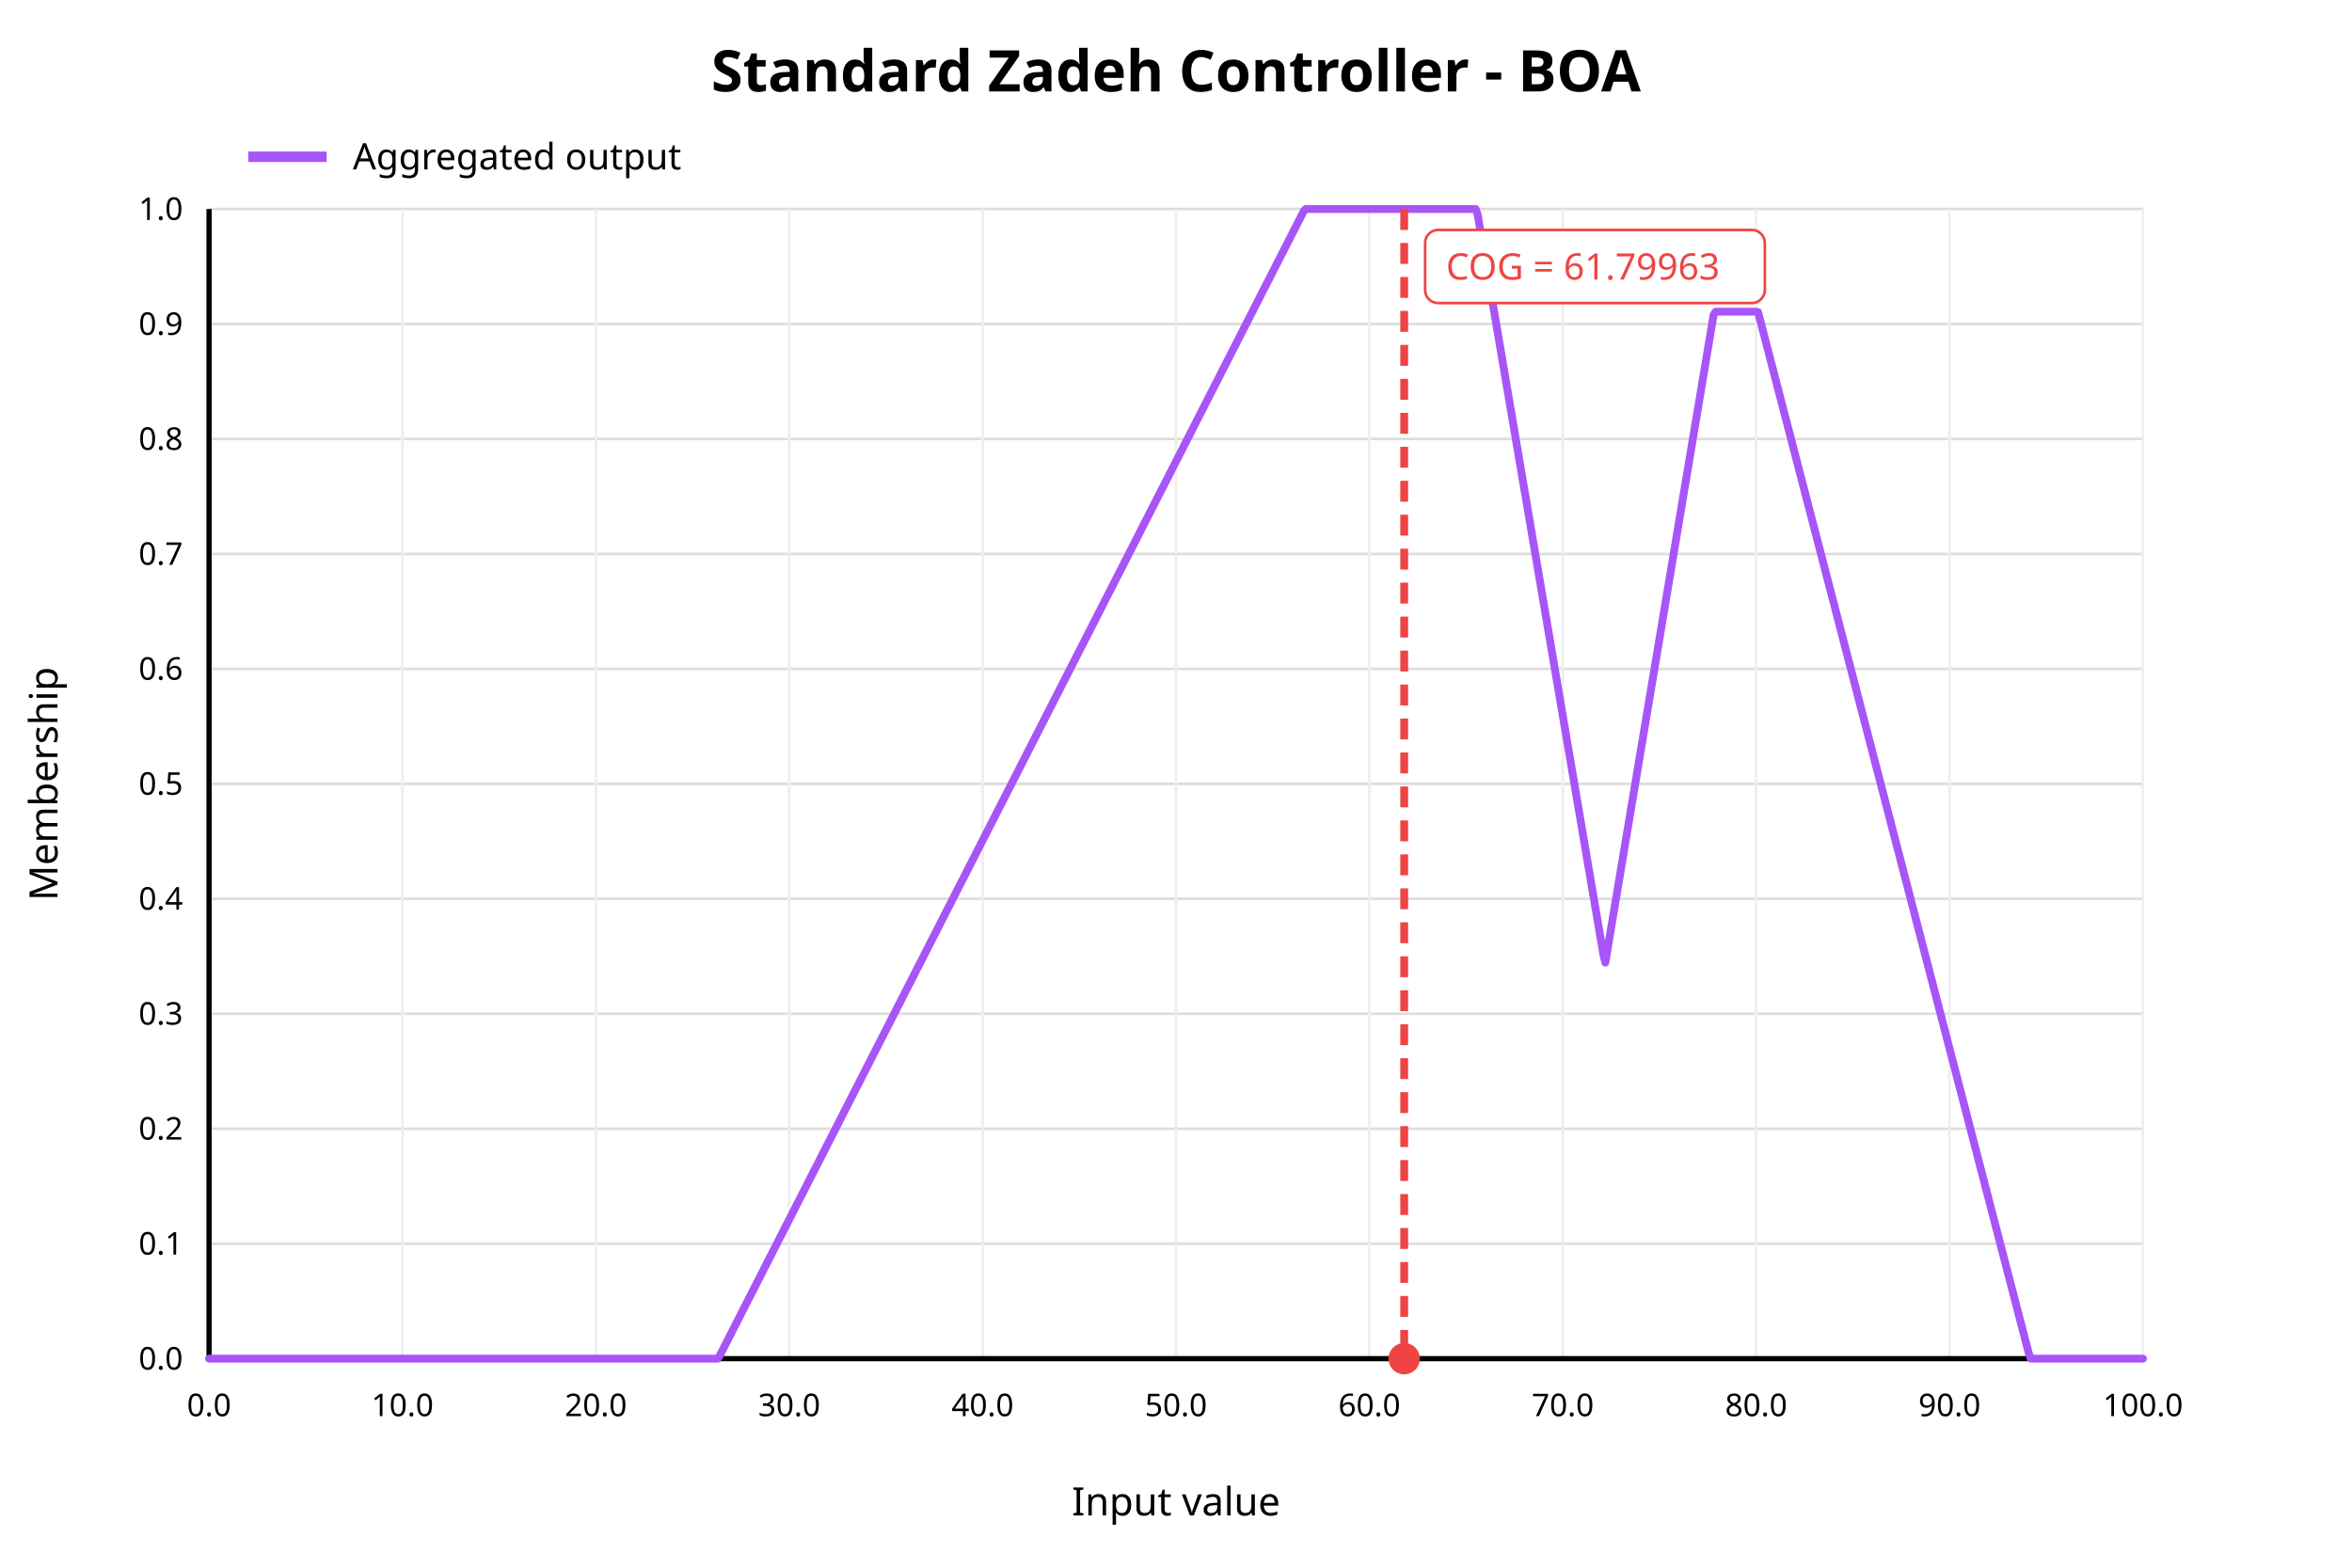
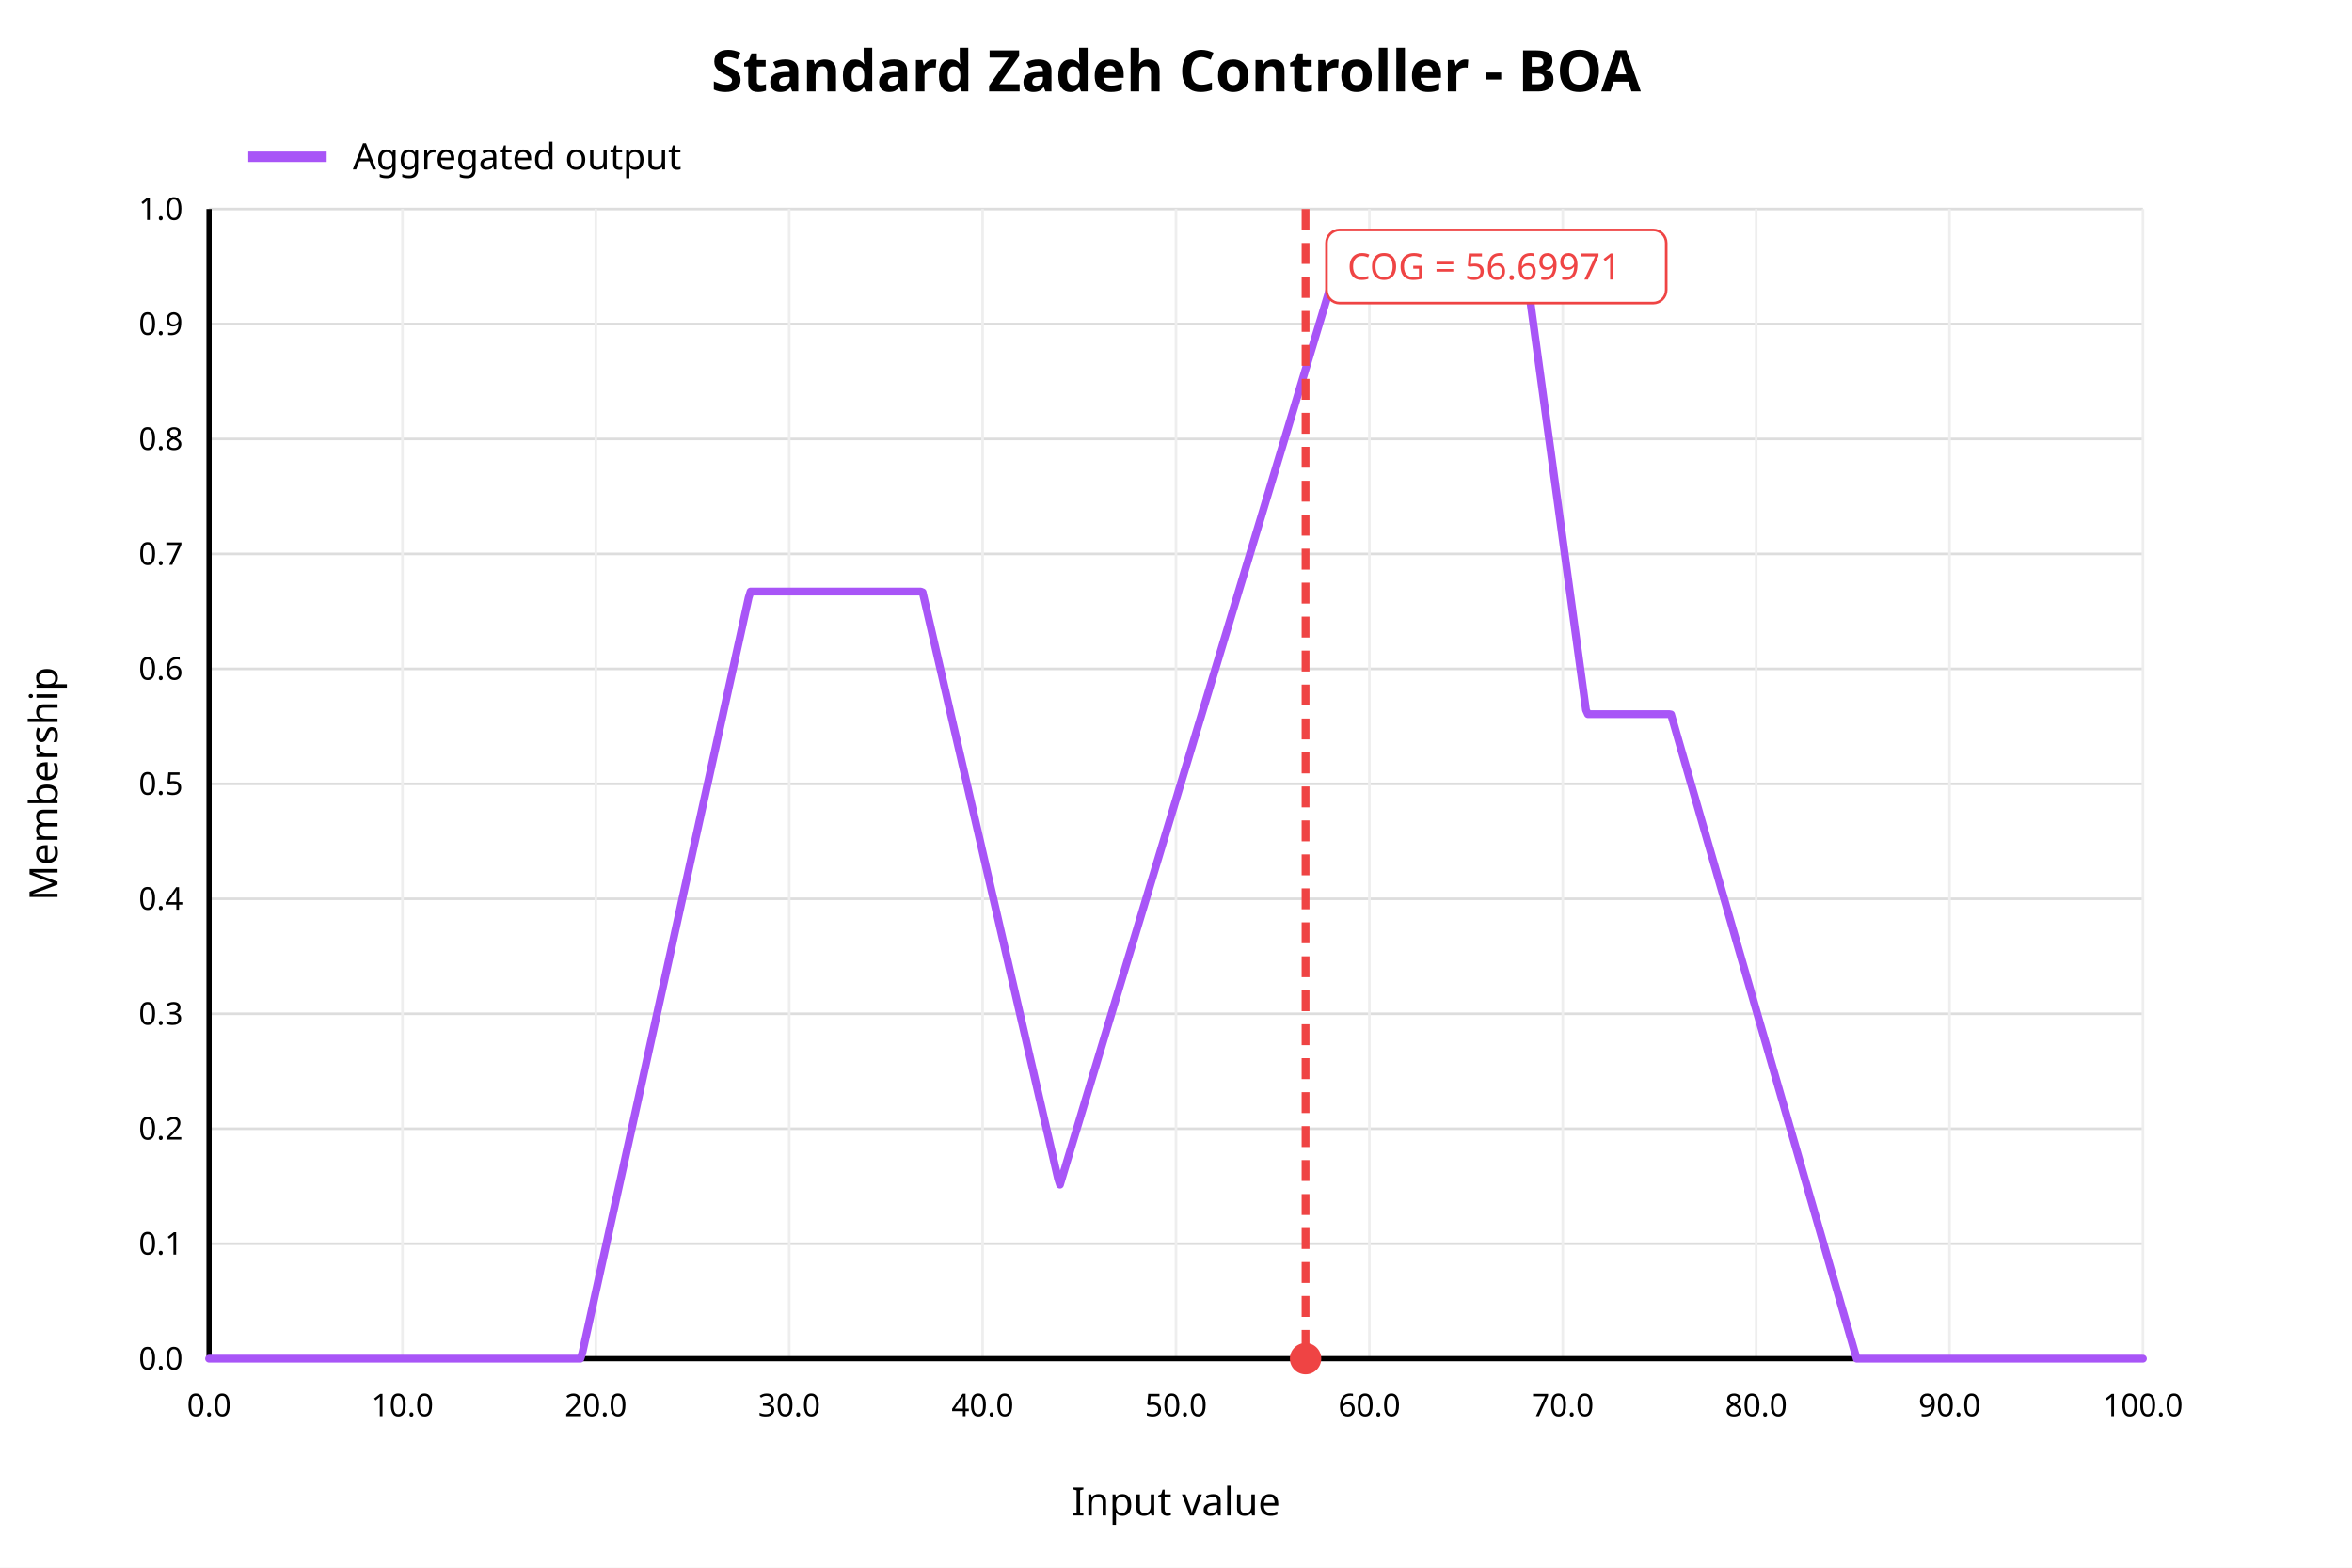
<svg xmlns="http://www.w3.org/2000/svg" width="900" height="600" viewBox="0 0 900 600">
  <rect x="0" y="0" width="900" height="600" fill="white" />
  <text x="450" y="35" text-anchor="middle" font-family="sans-serif" font-size="22" font-weight="bold" fill="black">Standard Zadeh Controller - BOA</text>
  <line x1="80" y1="520.00" x2="820" y2="520.00" stroke="#dddddd" stroke-width="1" />
  <text x="70" y="520.00" text-anchor="end" dominant-baseline="middle" font-family="sans-serif" font-size="12" fill="black">0.0</text>
  <line x1="80" y1="476.00" x2="820" y2="476.00" stroke="#dddddd" stroke-width="1" />
  <text x="70" y="476.00" text-anchor="end" dominant-baseline="middle" font-family="sans-serif" font-size="12" fill="black">0.1</text>
  <line x1="80" y1="432.00" x2="820" y2="432.00" stroke="#dddddd" stroke-width="1" />
  <text x="70" y="432.00" text-anchor="end" dominant-baseline="middle" font-family="sans-serif" font-size="12" fill="black">0.2</text>
  <line x1="80" y1="388.00" x2="820" y2="388.00" stroke="#dddddd" stroke-width="1" />
  <text x="70" y="388.00" text-anchor="end" dominant-baseline="middle" font-family="sans-serif" font-size="12" fill="black">0.3</text>
  <line x1="80" y1="344.00" x2="820" y2="344.00" stroke="#dddddd" stroke-width="1" />
  <text x="70" y="344.00" text-anchor="end" dominant-baseline="middle" font-family="sans-serif" font-size="12" fill="black">0.4</text>
  <line x1="80" y1="300.00" x2="820" y2="300.00" stroke="#dddddd" stroke-width="1" />
  <text x="70" y="300.00" text-anchor="end" dominant-baseline="middle" font-family="sans-serif" font-size="12" fill="black">0.5</text>
  <line x1="80" y1="256.00" x2="820" y2="256.00" stroke="#dddddd" stroke-width="1" />
  <text x="70" y="256.00" text-anchor="end" dominant-baseline="middle" font-family="sans-serif" font-size="12" fill="black">0.6</text>
  <line x1="80" y1="212.00" x2="820" y2="212.00" stroke="#dddddd" stroke-width="1" />
  <text x="70" y="212.00" text-anchor="end" dominant-baseline="middle" font-family="sans-serif" font-size="12" fill="black">0.7</text>
  <line x1="80" y1="168.00" x2="820" y2="168.00" stroke="#dddddd" stroke-width="1" />
  <text x="70" y="168.00" text-anchor="end" dominant-baseline="middle" font-family="sans-serif" font-size="12" fill="black">0.8</text>
  <line x1="80" y1="124.00" x2="820" y2="124.00" stroke="#dddddd" stroke-width="1" />
  <text x="70" y="124.00" text-anchor="end" dominant-baseline="middle" font-family="sans-serif" font-size="12" fill="black">0.9</text>
  <line x1="80" y1="80.00" x2="820" y2="80.00" stroke="#dddddd" stroke-width="1" />
  <text x="70" y="80.00" text-anchor="end" dominant-baseline="middle" font-family="sans-serif" font-size="12" fill="black">1.0</text>
  <line x1="80.00" y1="80" x2="80.00" y2="520" stroke="#eeeeee" stroke-width="1" />
  <text x="80.00" y="542" text-anchor="middle" font-family="sans-serif" font-size="12" fill="black">0.0</text>
  <line x1="154.00" y1="80" x2="154.00" y2="520" stroke="#eeeeee" stroke-width="1" />
  <text x="154.00" y="542" text-anchor="middle" font-family="sans-serif" font-size="12" fill="black">10.0</text>
  <line x1="228.00" y1="80" x2="228.00" y2="520" stroke="#eeeeee" stroke-width="1" />
  <text x="228.00" y="542" text-anchor="middle" font-family="sans-serif" font-size="12" fill="black">20.0</text>
  <line x1="302.00" y1="80" x2="302.00" y2="520" stroke="#eeeeee" stroke-width="1" />
  <text x="302.00" y="542" text-anchor="middle" font-family="sans-serif" font-size="12" fill="black">30.0</text>
  <line x1="376.00" y1="80" x2="376.00" y2="520" stroke="#eeeeee" stroke-width="1" />
  <text x="376.00" y="542" text-anchor="middle" font-family="sans-serif" font-size="12" fill="black">40.0</text>
  <line x1="450.00" y1="80" x2="450.00" y2="520" stroke="#eeeeee" stroke-width="1" />
  <text x="450.00" y="542" text-anchor="middle" font-family="sans-serif" font-size="12" fill="black">50.0</text>
  <line x1="524.00" y1="80" x2="524.00" y2="520" stroke="#eeeeee" stroke-width="1" />
  <text x="524.00" y="542" text-anchor="middle" font-family="sans-serif" font-size="12" fill="black">60.0</text>
  <line x1="598.00" y1="80" x2="598.00" y2="520" stroke="#eeeeee" stroke-width="1" />
  <text x="598.00" y="542" text-anchor="middle" font-family="sans-serif" font-size="12" fill="black">70.0</text>
  <line x1="672.00" y1="80" x2="672.00" y2="520" stroke="#eeeeee" stroke-width="1" />
  <text x="672.00" y="542" text-anchor="middle" font-family="sans-serif" font-size="12" fill="black">80.0</text>
  <line x1="746.00" y1="80" x2="746.00" y2="520" stroke="#eeeeee" stroke-width="1" />
  <text x="746.00" y="542" text-anchor="middle" font-family="sans-serif" font-size="12" fill="black">90.0</text>
  <line x1="820.00" y1="80" x2="820.00" y2="520" stroke="#eeeeee" stroke-width="1" />
  <text x="820.00" y="542" text-anchor="middle" font-family="sans-serif" font-size="12" fill="black">100.0</text>
  <line x1="80" y1="520" x2="820" y2="520" stroke="black" stroke-width="2" />
  <line x1="80" y1="80" x2="80" y2="520" stroke="black" stroke-width="2" />
  <text x="450" y="580" text-anchor="middle" font-family="sans-serif" font-size="15" fill="black">Input value</text>
  <text x="22" y="300" text-anchor="middle" font-family="sans-serif" font-size="15" fill="black" transform="rotate(-90 22 300)">Membership</text>
-   <polyline fill="none" stroke="#a855f7" stroke-width="3" stroke-linejoin="round" stroke-linecap="round" points="80.00,520.00 80.74,520.00 81.48,520.00 82.22,520.00 82.96,520.00 83.70,520.00 84.44,520.00 85.18,520.00 85.92,520.00 86.66,520.00 87.40,520.00 88.14,520.00 88.88,520.00 89.62,520.00 90.36,520.00 91.10,520.00 91.84,520.00 92.58,520.00 93.32,520.00 94.06,520.00 94.80,520.00 95.54,520.00 96.28,520.00 97.02,520.00 97.76,520.00 98.50,520.00 99.24,520.00 99.98,520.00 100.72,520.00 101.46,520.00 102.20,520.00 102.94,520.00 103.68,520.00 104.42,520.00 105.16,520.00 105.90,520.00 106.64,520.00 107.38,520.00 108.12,520.00 108.86,520.00 109.60,520.00 110.34,520.00 111.08,520.00 111.82,520.00 112.56,520.00 113.30,520.00 114.04,520.00 114.78,520.00 115.52,520.00 116.26,520.00 117.00,520.00 117.74,520.00 118.48,520.00 119.22,520.00 119.96,520.00 120.70,520.00 121.44,520.00 122.18,520.00 122.92,520.00 123.66,520.00 124.40,520.00 125.14,520.00 125.88,520.00 126.62,520.00 127.36,520.00 128.10,520.00 128.84,520.00 129.58,520.00 130.32,520.00 131.06,520.00 131.80,520.00 132.54,520.00 133.28,520.00 134.02,520.00 134.76,520.00 135.50,520.00 136.24,520.00 136.98,520.00 137.72,520.00 138.46,520.00 139.20,520.00 139.94,520.00 140.68,520.00 141.42,520.00 142.16,520.00 142.90,520.00 143.64,520.00 144.38,520.00 145.12,520.00 145.86,520.00 146.60,520.00 147.34,520.00 148.08,520.00 148.82,520.00 149.56,520.00 150.30,520.00 151.04,520.00 151.78,520.00 152.52,520.00 153.26,520.00 154.00,520.00 154.74,520.00 155.48,520.00 156.22,520.00 156.96,520.00 157.70,520.00 158.44,520.00 159.18,520.00 159.92,520.00 160.66,520.00 161.40,520.00 162.14,520.00 162.88,520.00 163.62,520.00 164.36,520.00 165.10,520.00 165.84,520.00 166.58,520.00 167.32,520.00 168.06,520.00 168.80,520.00 169.54,520.00 170.28,520.00 171.02,520.00 171.76,520.00 172.50,520.00 173.24,520.00 173.98,520.00 174.72,520.00 175.46,520.00 176.20,520.00 176.94,520.00 177.68,520.00 178.42,520.00 179.16,520.00 179.90,520.00 180.64,520.00 181.38,520.00 182.12,520.00 182.86,520.00 183.60,520.00 184.34,520.00 185.08,520.00 185.82,520.00 186.56,520.00 187.30,520.00 188.04,520.00 188.78,520.00 189.52,520.00 190.26,520.00 191.00,520.00 191.74,520.00 192.48,520.00 193.22,520.00 193.96,520.00 194.70,520.00 195.44,520.00 196.18,520.00 196.92,520.00 197.66,520.00 198.40,520.00 199.14,520.00 199.88,520.00 200.62,520.00 201.36,520.00 202.10,520.00 202.84,520.00 203.58,520.00 204.32,520.00 205.06,520.00 205.80,520.00 206.54,520.00 207.28,520.00 208.02,520.00 208.76,520.00 209.50,520.00 210.24,520.00 210.98,520.00 211.72,520.00 212.46,520.00 213.20,520.00 213.94,520.00 214.68,520.00 215.42,520.00 216.16,520.00 216.90,520.00 217.64,520.00 218.38,520.00 219.12,520.00 219.86,520.00 220.60,520.00 221.34,520.00 222.08,520.00 222.82,520.00 223.56,520.00 224.30,520.00 225.04,520.00 225.78,520.00 226.52,520.00 227.26,520.00 228.00,520.00 228.74,520.00 229.48,520.00 230.22,520.00 230.96,520.00 231.70,520.00 232.44,520.00 233.18,520.00 233.92,520.00 234.66,520.00 235.40,520.00 236.14,520.00 236.88,520.00 237.62,520.00 238.36,520.00 239.10,520.00 239.84,520.00 240.58,520.00 241.32,520.00 242.06,520.00 242.80,520.00 243.54,520.00 244.28,520.00 245.02,520.00 245.76,520.00 246.50,520.00 247.24,520.00 247.98,520.00 248.72,520.00 249.46,520.00 250.20,520.00 250.94,520.00 251.68,520.00 252.42,520.00 253.16,520.00 253.90,520.00 254.64,520.00 255.38,520.00 256.12,520.00 256.86,520.00 257.60,520.00 258.34,520.00 259.08,520.00 259.82,520.00 260.56,520.00 261.30,520.00 262.04,520.00 262.78,520.00 263.52,520.00 264.26,520.00 265.00,520.00 265.74,520.00 266.48,520.00 267.22,520.00 267.96,520.00 268.70,520.00 269.44,520.00 270.18,520.00 270.92,520.00 271.66,520.00 272.40,520.00 273.14,520.00 273.88,520.00 274.62,520.00 275.36,518.95 276.10,517.50 276.84,516.05 277.58,514.60 278.32,513.15 279.06,511.70 279.80,510.25 280.54,508.80 281.28,507.35 282.02,505.90 282.76,504.45 283.50,502.99 284.24,501.54 284.98,500.09 285.72,498.64 286.46,497.19 287.20,495.74 287.94,494.29 288.68,492.84 289.42,491.39 290.16,489.94 290.90,488.49 291.64,487.04 292.38,485.59 293.12,484.14 293.86,482.69 294.60,481.24 295.34,479.79 296.08,478.33 296.82,476.88 297.56,475.43 298.30,473.98 299.04,472.53 299.78,471.08 300.52,469.63 301.26,468.18 302.00,466.73 302.74,465.28 303.48,463.83 304.22,462.38 304.96,460.93 305.70,459.48 306.44,458.03 307.18,456.58 307.92,455.13 308.66,453.67 309.40,452.22 310.14,450.77 310.88,449.32 311.62,447.87 312.36,446.42 313.10,444.97 313.84,443.52 314.58,442.07 315.32,440.62 316.06,439.17 316.80,437.72 317.54,436.27 318.28,434.82 319.02,433.37 319.76,431.92 320.50,430.47 321.24,429.02 321.98,427.56 322.72,426.11 323.46,424.66 324.20,423.21 324.94,421.76 325.68,420.31 326.42,418.86 327.16,417.41 327.90,415.96 328.64,414.51 329.38,413.06 330.12,411.61 330.86,410.16 331.60,408.71 332.34,407.26 333.08,405.81 333.82,404.36 334.56,402.90 335.30,401.45 336.04,400.00 336.78,398.55 337.52,397.10 338.26,395.65 339.00,394.20 339.74,392.75 340.48,391.30 341.22,389.85 341.96,388.40 342.70,386.95 343.44,385.50 344.18,384.05 344.92,382.60 345.66,381.15 346.40,379.70 347.14,378.24 347.88,376.79 348.62,375.34 349.36,373.89 350.10,372.44 350.84,370.99 351.58,369.54 352.32,368.09 353.06,366.64 353.80,365.19 354.54,363.74 355.28,362.29 356.02,360.84 356.76,359.39 357.50,357.94 358.24,356.49 358.98,355.04 359.72,353.58 360.46,352.13 361.20,350.68 361.94,349.23 362.68,347.78 363.42,346.33 364.16,344.88 364.90,343.43 365.64,341.98 366.38,340.53 367.12,339.08 367.86,337.63 368.60,336.18 369.34,334.73 370.08,333.28 370.82,331.83 371.56,330.38 372.30,328.92 373.04,327.47 373.78,326.02 374.52,324.57 375.26,323.12 376.00,321.67 376.74,320.22 377.48,318.77 378.22,317.32 378.96,315.87 379.70,314.42 380.44,312.97 381.18,311.52 381.92,310.07 382.66,308.62 383.40,307.17 384.14,305.72 384.88,304.27 385.62,302.81 386.36,301.36 387.10,299.91 387.84,298.46 388.58,297.01 389.32,295.56 390.06,294.11 390.80,292.66 391.54,291.21 392.28,289.76 393.02,288.31 393.76,286.86 394.50,285.41 395.24,283.96 395.98,282.51 396.72,281.06 397.46,279.61 398.20,278.15 398.94,276.70 399.68,275.25 400.42,273.80 401.16,272.35 401.90,270.90 402.64,269.45 403.38,268.00 404.12,266.55 404.86,265.10 405.60,263.65 406.34,262.20 407.08,260.75 407.82,259.30 408.56,257.85 409.30,256.40 410.04,254.95 410.78,253.49 411.52,252.04 412.26,250.59 413.00,249.14 413.74,247.69 414.48,246.24 415.22,244.79 415.96,243.34 416.70,241.89 417.44,240.44 418.18,238.99 418.92,237.54 419.66,236.09 420.40,234.64 421.14,233.19 421.88,231.74 422.62,230.29 423.36,228.83 424.10,227.38 424.84,225.93 425.58,224.48 426.32,223.03 427.06,221.58 427.80,220.13 428.54,218.68 429.28,217.23 430.02,215.78 430.76,214.33 431.50,212.88 432.24,211.43 432.98,209.98 433.72,208.53 434.46,207.08 435.20,205.63 435.94,204.17 436.68,202.72 437.42,201.27 438.16,199.82 438.90,198.37 439.64,196.92 440.38,195.47 441.12,194.02 441.86,192.57 442.60,191.12 443.34,189.67 444.08,188.22 444.82,186.77 445.56,185.32 446.30,183.87 447.04,182.42 447.78,180.97 448.52,179.52 449.26,178.06 450.00,176.61 450.74,175.16 451.48,173.71 452.22,172.26 452.96,170.81 453.70,169.36 454.44,167.91 455.18,166.46 455.92,165.01 456.66,163.56 457.40,162.11 458.14,160.66 458.88,159.21 459.62,157.76 460.36,156.31 461.10,154.86 461.84,153.40 462.58,151.95 463.32,150.50 464.06,149.05 464.80,147.60 465.54,146.15 466.28,144.70 467.02,143.25 467.76,141.80 468.50,140.35 469.24,138.90 469.98,137.45 470.72,136.00 471.46,134.55 472.20,133.10 472.94,131.65 473.68,130.20 474.42,128.74 475.16,127.29 475.90,125.84 476.64,124.39 477.38,122.94 478.12,121.49 478.86,120.04 479.60,118.59 480.34,117.14 481.08,115.69 481.82,114.24 482.56,112.79 483.30,111.34 484.04,109.89 484.78,108.44 485.52,106.99 486.26,105.54 487.00,104.08 487.74,102.63 488.48,101.18 489.22,99.73 489.96,98.28 490.70,96.83 491.44,95.38 492.18,93.93 492.92,92.48 493.66,91.03 494.40,89.58 495.14,88.13 495.88,86.68 496.62,85.23 497.36,83.78 498.10,82.33 498.84,80.88 499.58,80.00 500.32,80.00 501.06,80.00 501.80,80.00 502.54,80.00 503.28,80.00 504.02,80.00 504.76,80.00 505.50,80.00 506.24,80.00 506.98,80.00 507.72,80.00 508.46,80.00 509.20,80.00 509.94,80.00 510.68,80.00 511.42,80.00 512.16,80.00 512.90,80.00 513.64,80.00 514.38,80.00 515.12,80.00 515.86,80.00 516.60,80.00 517.34,80.00 518.08,80.00 518.82,80.00 519.56,80.00 520.30,80.00 521.04,80.00 521.78,80.00 522.52,80.00 523.26,80.00 524.00,80.00 524.74,80.00 525.48,80.00 526.22,80.00 526.96,80.00 527.70,80.00 528.44,80.00 529.18,80.00 529.92,80.00 530.66,80.00 531.40,80.00 532.14,80.00 532.88,80.00 533.62,80.00 534.36,80.00 535.10,80.00 535.84,80.00 536.58,80.00 537.32,80.00 538.06,80.00 538.80,80.00 539.54,80.00 540.28,80.00 541.02,80.00 541.76,80.00 542.50,80.00 543.24,80.00 543.98,80.00 544.72,80.00 545.46,80.00 546.20,80.00 546.94,80.00 547.68,80.00 548.42,80.00 549.16,80.00 549.90,80.00 550.64,80.00 551.38,80.00 552.12,80.00 552.86,80.00 553.60,80.00 554.34,80.00 555.08,80.00 555.82,80.00 556.56,80.00 557.30,80.00 558.04,80.00 558.78,80.00 559.52,80.00 560.26,80.00 561.00,80.00 561.74,80.00 562.48,80.00 563.22,80.00 563.96,80.00 564.70,80.00 565.44,82.19 566.18,86.55 566.92,90.90 567.66,95.26 568.40,99.62 569.14,103.97 569.88,108.33 570.62,112.69 571.36,117.04 572.10,121.40 572.84,125.76 573.58,130.12 574.32,134.47 575.06,138.83 575.80,143.19 576.54,147.54 577.28,151.90 578.02,156.26 578.76,160.61 579.50,164.97 580.24,169.33 580.98,173.69 581.72,178.04 582.46,182.40 583.20,186.76 583.94,191.11 584.68,195.47 585.42,199.83 586.16,204.18 586.90,208.54 587.64,212.90 588.38,217.25 589.12,221.61 589.86,225.97 590.60,230.33 591.34,234.68 592.08,239.04 592.82,243.40 593.56,247.75 594.30,252.11 595.04,256.47 595.78,260.82 596.52,265.18 597.26,269.54 598.00,273.90 598.74,278.25 599.48,282.61 600.22,286.97 600.96,291.32 601.70,295.68 602.44,300.04 603.18,304.39 603.92,308.75 604.66,313.11 605.40,317.46 606.14,321.82 606.88,326.18 607.62,330.54 608.36,334.89 609.10,339.25 609.84,343.61 610.58,347.96 611.32,352.32 612.06,356.68 612.80,361.03 613.54,365.39 614.28,368.44 615.02,364.01 615.76,359.58 616.50,355.16 617.24,350.73 617.98,346.30 618.72,341.87 619.46,337.44 620.20,333.02 620.94,328.59 621.68,324.16 622.42,319.73 623.16,315.30 623.90,310.88 624.64,306.45 625.38,302.02 626.12,297.59 626.86,293.16 627.60,288.74 628.34,284.31 629.08,279.88 629.82,275.45 630.56,271.02 631.30,266.60 632.04,262.17 632.78,257.74 633.52,253.31 634.26,248.88 635.00,244.46 635.74,240.03 636.48,235.60 637.22,231.17 637.96,226.74 638.70,222.32 639.44,217.89 640.18,213.46 640.92,209.03 641.66,204.60 642.40,200.18 643.14,195.75 643.88,191.32 644.62,186.89 645.36,182.46 646.10,178.04 646.84,173.61 647.58,169.18 648.32,164.75 649.06,160.32 649.80,155.90 650.54,151.47 651.28,147.04 652.02,142.61 652.76,138.18 653.50,133.76 654.24,129.33 654.98,124.90 655.72,120.47 656.46,119.30 657.20,119.30 657.94,119.30 658.68,119.30 659.42,119.30 660.16,119.30 660.90,119.30 661.64,119.30 662.38,119.30 663.12,119.30 663.86,119.30 664.60,119.30 665.34,119.30 666.08,119.30 666.82,119.30 667.56,119.30 668.30,119.30 669.04,119.30 669.78,119.30 670.52,119.30 671.26,119.30 672.00,119.30 672.74,119.46 673.48,122.31 674.22,125.15 674.96,128.00 675.70,130.85 676.44,133.70 677.18,136.54 677.92,139.39 678.66,142.24 679.40,145.08 680.14,147.93 680.88,150.78 681.62,153.62 682.36,156.47 683.10,159.32 683.84,162.17 684.58,165.01 685.32,167.86 686.06,170.71 686.80,173.55 687.54,176.40 688.28,179.25 689.02,182.09 689.76,184.94 690.50,187.79 691.24,190.64 691.98,193.48 692.72,196.33 693.46,199.18 694.20,202.02 694.94,204.87 695.68,207.72 696.42,210.56 697.16,213.41 697.90,216.26 698.64,219.11 699.38,221.95 700.12,224.80 700.86,227.65 701.60,230.49 702.34,233.34 703.08,236.19 703.82,239.04 704.56,241.88 705.30,244.73 706.04,247.58 706.78,250.42 707.52,253.27 708.26,256.12 709.00,258.96 709.74,261.81 710.48,264.66 711.22,267.51 711.96,270.35 712.70,273.20 713.44,276.05 714.18,278.89 714.92,281.74 715.66,284.59 716.40,287.43 717.14,290.28 717.88,293.13 718.62,295.98 719.36,298.82 720.10,301.67 720.84,304.52 721.58,307.36 722.32,310.21 723.06,313.06 723.80,315.90 724.54,318.75 725.28,321.60 726.02,324.45 726.76,327.29 727.50,330.14 728.24,332.99 728.98,335.83 729.72,338.68 730.46,341.53 731.20,344.37 731.94,347.22 732.68,350.07 733.42,352.92 734.16,355.76 734.90,358.61 735.64,361.46 736.38,364.30 737.12,367.15 737.86,370.00 738.60,372.84 739.34,375.69 740.08,378.54 740.82,381.39 741.56,384.23 742.30,387.08 743.04,389.93 743.78,392.77 744.52,395.62 745.26,398.47 746.00,401.32 746.74,404.16 747.48,407.01 748.22,409.86 748.96,412.70 749.70,415.55 750.44,418.40 751.18,421.24 751.92,424.09 752.66,426.94 753.40,429.79 754.14,432.63 754.88,435.48 755.62,438.33 756.36,441.17 757.10,444.02 757.84,446.87 758.58,449.71 759.32,452.56 760.06,455.41 760.80,458.26 761.54,461.10 762.28,463.95 763.02,466.80 763.76,469.64 764.50,472.49 765.24,475.34 765.98,478.18 766.72,481.03 767.46,483.88 768.20,486.73 768.94,489.57 769.68,492.42 770.42,495.27 771.16,498.11 771.90,500.96 772.64,503.81 773.38,506.66 774.12,509.50 774.86,512.35 775.60,515.20 776.34,518.04 777.08,520.00 777.82,520.00 778.56,520.00 779.30,520.00 780.04,520.00 780.78,520.00 781.52,520.00 782.26,520.00 783.00,520.00 783.74,520.00 784.48,520.00 785.22,520.00 785.96,520.00 786.70,520.00 787.44,520.00 788.18,520.00 788.92,520.00 789.66,520.00 790.40,520.00 791.14,520.00 791.88,520.00 792.62,520.00 793.36,520.00 794.10,520.00 794.84,520.00 795.58,520.00 796.32,520.00 797.06,520.00 797.80,520.00 798.54,520.00 799.28,520.00 800.02,520.00 800.76,520.00 801.50,520.00 802.24,520.00 802.98,520.00 803.72,520.00 804.46,520.00 805.20,520.00 805.94,520.00 806.68,520.00 807.42,520.00 808.16,520.00 808.90,520.00 809.64,520.00 810.38,520.00 811.12,520.00 811.86,520.00 812.60,520.00 813.34,520.00 814.08,520.00 814.82,520.00 815.56,520.00 816.30,520.00 817.04,520.00 817.78,520.00 818.52,520.00 819.26,520.00 820.00,520.00" />
-   <line x1="537.32" y1="80" x2="537.32" y2="520" stroke="#ef4444" stroke-width="3" stroke-dasharray="8 5" />
-   <circle cx="537.32" cy="520" r="6" fill="#ef4444" />
-   <rect x="545.32" y="88" width="130" height="28" rx="5" fill="white" stroke="#ef4444" />
-   <text x="553.32" y="107" font-family="sans-serif" font-size="14" fill="#ef4444">COG = 61.79963</text>
+   <polyline fill="none" stroke="#a855f7" stroke-width="3" stroke-linejoin="round" stroke-linecap="round" points="80.00,520.00 80.74,520.00 81.48,520.00 82.22,520.00 82.96,520.00 83.70,520.00 84.44,520.00 85.18,520.00 85.92,520.00 86.66,520.00 87.40,520.00 88.14,520.00 88.88,520.00 89.62,520.00 90.36,520.00 91.10,520.00 91.84,520.00 92.58,520.00 93.32,520.00 94.06,520.00 94.80,520.00 95.54,520.00 96.28,520.00 97.02,520.00 97.76,520.00 98.50,520.00 99.24,520.00 99.98,520.00 100.72,520.00 101.46,520.00 102.20,520.00 102.94,520.00 103.68,520.00 104.42,520.00 105.16,520.00 105.90,520.00 106.64,520.00 107.38,520.00 108.12,520.00 108.86,520.00 109.60,520.00 110.34,520.00 111.08,520.00 111.82,520.00 112.56,520.00 113.30,520.00 114.04,520.00 114.78,520.00 115.52,520.00 116.26,520.00 117.00,520.00 117.74,520.00 118.48,520.00 119.22,520.00 119.96,520.00 120.70,520.00 121.44,520.00 122.18,520.00 122.92,520.00 123.66,520.00 124.40,520.00 125.14,520.00 125.88,520.00 126.62,520.00 127.36,520.00 128.10,520.00 128.84,520.00 129.58,520.00 130.32,520.00 131.06,520.00 131.80,520.00 132.54,520.00 133.28,520.00 134.02,520.00 134.76,520.00 135.50,520.00 136.24,520.00 136.98,520.00 137.72,520.00 138.46,520.00 139.20,520.00 139.94,520.00 140.68,520.00 141.42,520.00 142.16,520.00 142.90,520.00 143.64,520.00 144.38,520.00 145.12,520.00 145.86,520.00 146.60,520.00 147.34,520.00 148.08,520.00 148.82,520.00 149.56,520.00 150.30,520.00 151.04,520.00 151.78,520.00 152.52,520.00 153.26,520.00 154.00,520.00 154.74,520.00 155.48,520.00 156.22,520.00 156.96,520.00 157.70,520.00 158.44,520.00 159.18,520.00 159.92,520.00 160.66,520.00 161.40,520.00 162.14,520.00 162.88,520.00 163.62,520.00 164.36,520.00 165.10,520.00 165.84,520.00 166.58,520.00 167.32,520.00 168.06,520.00 168.80,520.00 169.54,520.00 170.28,520.00 171.02,520.00 171.76,520.00 172.50,520.00 173.24,520.00 173.98,520.00 174.72,520.00 175.46,520.00 176.20,520.00 176.94,520.00 177.68,520.00 178.42,520.00 179.16,520.00 179.90,520.00 180.64,520.00 181.38,520.00 182.12,520.00 182.86,520.00 183.60,520.00 184.34,520.00 185.08,520.00 185.82,520.00 186.56,520.00 187.30,520.00 188.04,520.00 188.78,520.00 189.52,520.00 190.26,520.00 191.00,520.00 191.74,520.00 192.48,520.00 193.22,520.00 193.96,520.00 194.70,520.00 195.44,520.00 196.18,520.00 196.92,520.00 197.66,520.00 198.40,520.00 199.14,520.00 199.88,520.00 200.62,520.00 201.36,520.00 202.10,520.00 202.84,520.00 203.58,520.00 204.32,520.00 205.06,520.00 205.80,520.00 206.54,520.00 207.28,520.00 208.02,520.00 208.76,520.00 209.50,520.00 210.24,520.00 210.98,520.00 211.72,520.00 212.46,520.00 213.20,520.00 213.94,520.00 214.68,520.00 215.42,520.00 216.16,520.00 216.90,520.00 217.64,520.00 218.38,520.00 219.12,520.00 219.86,520.00 220.60,520.00 221.34,520.00 222.08,520.00 222.82,517.86 223.56,514.49 224.30,511.13 225.04,507.77 225.78,504.41 226.52,501.05 227.26,497.68 228.00,494.32 228.74,490.96 229.48,487.60 230.22,484.24 230.96,480.88 231.70,477.51 232.44,474.15 233.18,470.79 233.92,467.43 234.66,464.07 235.40,460.71 236.14,457.34 236.88,453.98 237.62,450.62 238.36,447.26 239.10,443.90 239.84,440.54 240.58,437.17 241.32,433.81 242.06,430.45 242.80,427.09 243.54,423.73 244.28,420.36 245.02,417.00 245.76,413.64 246.50,410.28 247.24,406.92 247.98,403.56 248.72,400.19 249.46,396.83 250.20,393.47 250.94,390.11 251.68,386.75 252.42,383.39 253.16,380.02 253.90,376.66 254.64,373.30 255.38,369.94 256.12,366.58 256.86,363.22 257.60,359.85 258.34,356.49 259.08,353.13 259.82,349.77 260.56,346.41 261.30,343.05 262.04,339.68 262.78,336.32 263.52,332.96 264.26,329.60 265.00,326.24 265.74,322.87 266.48,319.51 267.22,316.15 267.96,312.79 268.70,309.43 269.44,306.07 270.18,302.70 270.92,299.34 271.66,295.98 272.40,292.62 273.14,289.26 273.88,285.90 274.62,282.53 275.36,279.17 276.10,275.81 276.84,272.45 277.58,269.09 278.32,265.73 279.06,262.36 279.80,259.00 280.54,255.64 281.28,252.28 282.02,248.92 282.76,245.56 283.50,242.19 284.24,238.83 284.98,235.47 285.72,232.11 286.46,228.75 287.20,226.40 287.94,226.40 288.68,226.40 289.42,226.40 290.16,226.40 290.90,226.40 291.64,226.40 292.38,226.40 293.12,226.40 293.86,226.40 294.60,226.40 295.34,226.40 296.08,226.40 296.82,226.40 297.56,226.40 298.30,226.40 299.04,226.40 299.78,226.40 300.52,226.40 301.26,226.40 302.00,226.40 302.74,226.40 303.48,226.40 304.22,226.40 304.96,226.40 305.70,226.40 306.44,226.40 307.18,226.40 307.92,226.40 308.66,226.40 309.40,226.40 310.14,226.40 310.88,226.40 311.62,226.40 312.36,226.40 313.10,226.40 313.84,226.40 314.58,226.40 315.32,226.40 316.06,226.40 316.80,226.40 317.54,226.40 318.28,226.40 319.02,226.40 319.76,226.40 320.50,226.40 321.24,226.40 321.98,226.40 322.72,226.40 323.46,226.40 324.20,226.40 324.94,226.40 325.68,226.40 326.42,226.40 327.16,226.40 327.90,226.40 328.64,226.40 329.38,226.40 330.12,226.40 330.86,226.40 331.60,226.40 332.34,226.40 333.08,226.40 333.82,226.40 334.56,226.40 335.30,226.40 336.04,226.40 336.78,226.40 337.52,226.40 338.26,226.40 339.00,226.40 339.74,226.40 340.48,226.40 341.22,226.40 341.96,226.40 342.70,226.40 343.44,226.40 344.18,226.40 344.92,226.40 345.66,226.40 346.40,226.40 347.14,226.40 347.88,226.40 348.62,226.40 349.36,226.40 350.10,226.40 350.84,226.40 351.58,226.40 352.32,226.40 353.06,226.70 353.80,229.90 354.54,233.11 355.28,236.32 356.02,239.52 356.76,242.73 357.50,245.93 358.24,249.14 358.98,252.35 359.72,255.55 360.46,258.76 361.20,261.97 361.94,265.17 362.68,268.38 363.42,271.58 364.16,274.79 364.90,278.00 365.64,281.20 366.38,284.41 367.12,287.62 367.86,290.82 368.60,294.03 369.34,297.23 370.08,300.44 370.82,303.65 371.56,306.85 372.30,310.06 373.04,313.27 373.78,316.47 374.52,319.68 375.26,322.88 376.00,326.09 376.74,329.30 377.48,332.50 378.22,335.71 378.96,338.92 379.70,342.12 380.44,345.33 381.18,348.53 381.92,351.74 382.66,354.95 383.40,358.15 384.14,361.36 384.88,364.57 385.62,367.77 386.36,370.98 387.10,374.18 387.84,377.39 388.58,380.60 389.32,383.80 390.06,387.01 390.80,390.22 391.54,393.42 392.28,396.63 393.02,399.83 393.76,403.04 394.50,406.25 395.24,409.45 395.98,412.66 396.72,415.87 397.46,419.07 398.20,422.28 398.94,425.49 399.68,428.69 400.42,431.90 401.16,435.10 401.90,438.31 402.64,441.52 403.38,444.72 404.12,447.93 404.86,451.14 405.60,453.41 406.34,450.96 407.08,448.50 407.82,446.04 408.56,443.59 409.30,441.13 410.04,438.67 410.78,436.21 411.52,433.76 412.26,431.30 413.00,428.84 413.74,426.39 414.48,423.93 415.22,421.47 415.96,419.01 416.70,416.56 417.44,414.10 418.18,411.64 418.92,409.19 419.66,406.73 420.40,404.27 421.14,401.81 421.88,399.36 422.62,396.90 423.36,394.44 424.10,391.99 424.84,389.53 425.58,387.07 426.32,384.62 427.06,382.16 427.80,379.70 428.54,377.24 429.28,374.79 430.02,372.33 430.76,369.87 431.50,367.42 432.24,364.96 432.98,362.50 433.72,360.04 434.46,357.59 435.20,355.13 435.94,352.67 436.68,350.22 437.42,347.76 438.16,345.30 438.90,342.84 439.64,340.39 440.38,337.93 441.12,335.47 441.86,333.02 442.60,330.56 443.34,328.10 444.08,325.64 444.82,323.19 445.56,320.73 446.30,318.27 447.04,315.82 447.78,313.36 448.52,310.90 449.26,308.45 450.00,305.99 450.74,303.53 451.48,301.07 452.22,298.62 452.96,296.16 453.70,293.70 454.44,291.25 455.18,288.79 455.92,286.33 456.66,283.87 457.40,281.42 458.14,278.96 458.88,276.50 459.62,274.05 460.36,271.59 461.10,269.13 461.84,266.67 462.58,264.22 463.32,261.76 464.06,259.30 464.80,256.85 465.54,254.39 466.28,251.93 467.02,249.48 467.76,247.02 468.50,244.56 469.24,242.10 469.98,239.65 470.72,237.19 471.46,234.73 472.20,232.28 472.94,229.82 473.68,227.36 474.42,224.90 475.16,222.45 475.90,219.99 476.64,217.53 477.38,215.08 478.12,212.62 478.86,210.16 479.60,207.70 480.34,205.25 481.08,202.79 481.82,200.33 482.56,197.88 483.30,195.42 484.04,192.96 484.78,190.51 485.52,188.05 486.26,185.59 487.00,183.13 487.74,180.68 488.48,178.22 489.22,175.76 489.96,173.31 490.70,170.85 491.44,168.39 492.18,165.93 492.92,163.48 493.66,161.02 494.40,158.56 495.14,156.11 495.88,153.65 496.62,151.19 497.36,148.73 498.10,146.28 498.84,143.82 499.58,141.36 500.32,138.91 501.06,136.45 501.80,133.99 502.54,131.53 503.28,129.08 504.02,126.62 504.76,124.16 505.50,121.71 506.24,119.25 506.98,116.79 507.72,114.34 508.46,111.88 509.20,109.42 509.94,106.96 510.68,106.13 511.42,106.13 512.16,106.13 512.90,106.13 513.64,106.13 514.38,106.13 515.12,106.13 515.86,106.13 516.60,106.13 517.34,106.13 518.08,106.13 518.82,106.13 519.56,106.13 520.30,106.13 521.04,106.13 521.78,106.13 522.52,106.13 523.26,106.13 524.00,106.13 524.74,106.13 525.48,106.13 526.22,106.13 526.96,106.13 527.70,106.13 528.44,106.13 529.18,106.13 529.92,106.13 530.66,106.13 531.40,106.13 532.14,106.13 532.88,106.13 533.62,106.13 534.36,106.13 535.10,106.13 535.84,106.13 536.58,106.13 537.32,106.13 538.06,106.13 538.80,106.13 539.54,106.13 540.28,106.13 541.02,106.13 541.76,106.13 542.50,106.13 543.24,106.13 543.98,106.13 544.72,106.13 545.46,106.13 546.20,106.13 546.94,106.13 547.68,106.13 548.42,106.13 549.16,106.13 549.90,106.13 550.64,106.13 551.38,106.13 552.12,106.13 552.86,106.13 553.60,106.13 554.34,106.13 555.08,106.13 555.82,106.13 556.56,106.13 557.30,106.13 558.04,106.13 558.78,106.13 559.52,106.13 560.26,106.13 561.00,106.13 561.74,106.13 562.48,106.13 563.22,106.13 563.96,106.13 564.70,106.13 565.44,106.13 566.18,106.13 566.92,106.13 567.66,106.13 568.40,106.13 569.14,106.13 569.88,106.13 570.62,106.13 571.36,106.13 572.10,106.13 572.84,106.13 573.58,106.13 574.32,106.13 575.06,106.13 575.80,106.13 576.54,106.13 577.28,106.13 578.02,106.13 578.76,106.13 579.50,106.13 580.24,106.13 580.98,106.13 581.72,106.13 582.46,106.13 583.20,106.13 583.94,106.13 584.68,108.70 585.42,114.13 586.16,119.57 586.90,125.00 587.64,130.44 588.38,135.87 589.12,141.30 589.86,146.74 590.60,152.17 591.34,157.60 592.08,163.04 592.82,168.47 593.56,173.91 594.30,179.34 595.04,184.77 595.78,190.21 596.52,195.64 597.26,201.07 598.00,206.51 598.74,211.94 599.48,217.37 600.22,222.81 600.96,228.24 601.70,233.68 602.44,239.11 603.18,244.54 603.92,249.98 604.66,255.41 605.40,260.84 606.14,266.28 606.88,271.71 607.62,273.32 608.36,273.32 609.10,273.32 609.84,273.32 610.58,273.32 611.32,273.32 612.06,273.32 612.80,273.32 613.54,273.32 614.28,273.32 615.02,273.32 615.76,273.32 616.50,273.32 617.24,273.32 617.98,273.32 618.72,273.32 619.46,273.32 620.20,273.32 620.94,273.32 621.68,273.32 622.42,273.32 623.16,273.32 623.90,273.32 624.64,273.32 625.38,273.32 626.12,273.32 626.86,273.32 627.60,273.32 628.34,273.32 629.08,273.32 629.82,273.32 630.56,273.32 631.30,273.32 632.04,273.32 632.78,273.32 633.52,273.32 634.26,273.32 635.00,273.32 635.74,273.32 636.48,273.32 637.22,273.32 637.96,273.32 638.70,273.32 639.44,273.45 640.18,276.02 640.92,278.59 641.66,281.16 642.40,283.73 643.14,286.29 643.88,288.86 644.62,291.43 645.36,294.00 646.10,296.57 646.84,299.14 647.58,301.71 648.32,304.28 649.06,306.85 649.80,309.42 650.54,311.99 651.28,314.56 652.02,317.13 652.76,319.70 653.50,322.27 654.24,324.83 654.98,327.40 655.72,329.97 656.46,332.54 657.20,335.11 657.94,337.68 658.68,340.25 659.42,342.82 660.16,345.39 660.90,347.96 661.64,350.53 662.38,353.10 663.12,355.67 663.86,358.24 664.60,360.80 665.34,363.37 666.08,365.94 666.82,368.51 667.56,371.08 668.30,373.65 669.04,376.22 669.78,378.79 670.52,381.36 671.26,383.93 672.00,386.50 672.74,389.07 673.48,391.64 674.22,394.21 674.96,396.78 675.70,399.34 676.44,401.91 677.18,404.48 677.92,407.05 678.66,409.62 679.40,412.19 680.14,414.76 680.88,417.33 681.62,419.90 682.36,422.47 683.10,425.04 683.84,427.61 684.58,430.18 685.32,432.75 686.06,435.32 686.80,437.88 687.54,440.45 688.28,443.02 689.02,445.59 689.76,448.16 690.50,450.73 691.24,453.30 691.98,455.87 692.72,458.44 693.46,461.01 694.20,463.58 694.94,466.15 695.68,468.72 696.42,471.29 697.16,473.85 697.90,476.42 698.64,478.99 699.38,481.56 700.12,484.13 700.86,486.70 701.60,489.27 702.34,491.84 703.08,494.41 703.82,496.98 704.56,499.55 705.30,502.12 706.04,504.69 706.78,507.26 707.52,509.83 708.26,512.39 709.00,514.96 709.74,517.53 710.48,520.00 711.22,520.00 711.96,520.00 712.70,520.00 713.44,520.00 714.18,520.00 714.92,520.00 715.66,520.00 716.40,520.00 717.14,520.00 717.88,520.00 718.62,520.00 719.36,520.00 720.10,520.00 720.84,520.00 721.58,520.00 722.32,520.00 723.06,520.00 723.80,520.00 724.54,520.00 725.28,520.00 726.02,520.00 726.76,520.00 727.50,520.00 728.24,520.00 728.98,520.00 729.72,520.00 730.46,520.00 731.20,520.00 731.94,520.00 732.68,520.00 733.42,520.00 734.16,520.00 734.90,520.00 735.64,520.00 736.38,520.00 737.12,520.00 737.86,520.00 738.60,520.00 739.34,520.00 740.08,520.00 740.82,520.00 741.56,520.00 742.30,520.00 743.04,520.00 743.78,520.00 744.52,520.00 745.26,520.00 746.00,520.00 746.74,520.00 747.48,520.00 748.22,520.00 748.96,520.00 749.70,520.00 750.44,520.00 751.18,520.00 751.92,520.00 752.66,520.00 753.40,520.00 754.14,520.00 754.88,520.00 755.62,520.00 756.36,520.00 757.10,520.00 757.84,520.00 758.58,520.00 759.32,520.00 760.06,520.00 760.80,520.00 761.54,520.00 762.28,520.00 763.02,520.00 763.76,520.00 764.50,520.00 765.24,520.00 765.98,520.00 766.72,520.00 767.46,520.00 768.20,520.00 768.94,520.00 769.68,520.00 770.42,520.00 771.16,520.00 771.90,520.00 772.64,520.00 773.38,520.00 774.12,520.00 774.86,520.00 775.60,520.00 776.34,520.00 777.08,520.00 777.82,520.00 778.56,520.00 779.30,520.00 780.04,520.00 780.78,520.00 781.52,520.00 782.26,520.00 783.00,520.00 783.74,520.00 784.48,520.00 785.22,520.00 785.96,520.00 786.70,520.00 787.44,520.00 788.18,520.00 788.92,520.00 789.66,520.00 790.40,520.00 791.14,520.00 791.88,520.00 792.62,520.00 793.36,520.00 794.10,520.00 794.84,520.00 795.58,520.00 796.32,520.00 797.06,520.00 797.80,520.00 798.54,520.00 799.28,520.00 800.02,520.00 800.76,520.00 801.50,520.00 802.24,520.00 802.98,520.00 803.72,520.00 804.46,520.00 805.20,520.00 805.94,520.00 806.68,520.00 807.42,520.00 808.16,520.00 808.90,520.00 809.64,520.00 810.38,520.00 811.12,520.00 811.86,520.00 812.60,520.00 813.34,520.00 814.08,520.00 814.82,520.00 815.56,520.00 816.30,520.00 817.04,520.00 817.78,520.00 818.52,520.00 819.26,520.00 820.00,520.00" />
+   <line x1="499.58" y1="80" x2="499.58" y2="520" stroke="#ef4444" stroke-width="3" stroke-dasharray="8 5" />
+   <circle cx="499.58" cy="520" r="6" fill="#ef4444" />
+   <rect x="507.58" y="88" width="130" height="28" rx="5" fill="white" stroke="#ef4444" />
+   <text x="515.58" y="107" font-family="sans-serif" font-size="14" fill="#ef4444">COG = 56.69971</text>
  <line x1="95" y1="60" x2="125" y2="60" stroke="#a855f7" stroke-width="4" />
  <text x="135" y="60" dominant-baseline="middle" font-family="sans-serif" font-size="14" fill="black">Aggregated output</text>
</svg>
